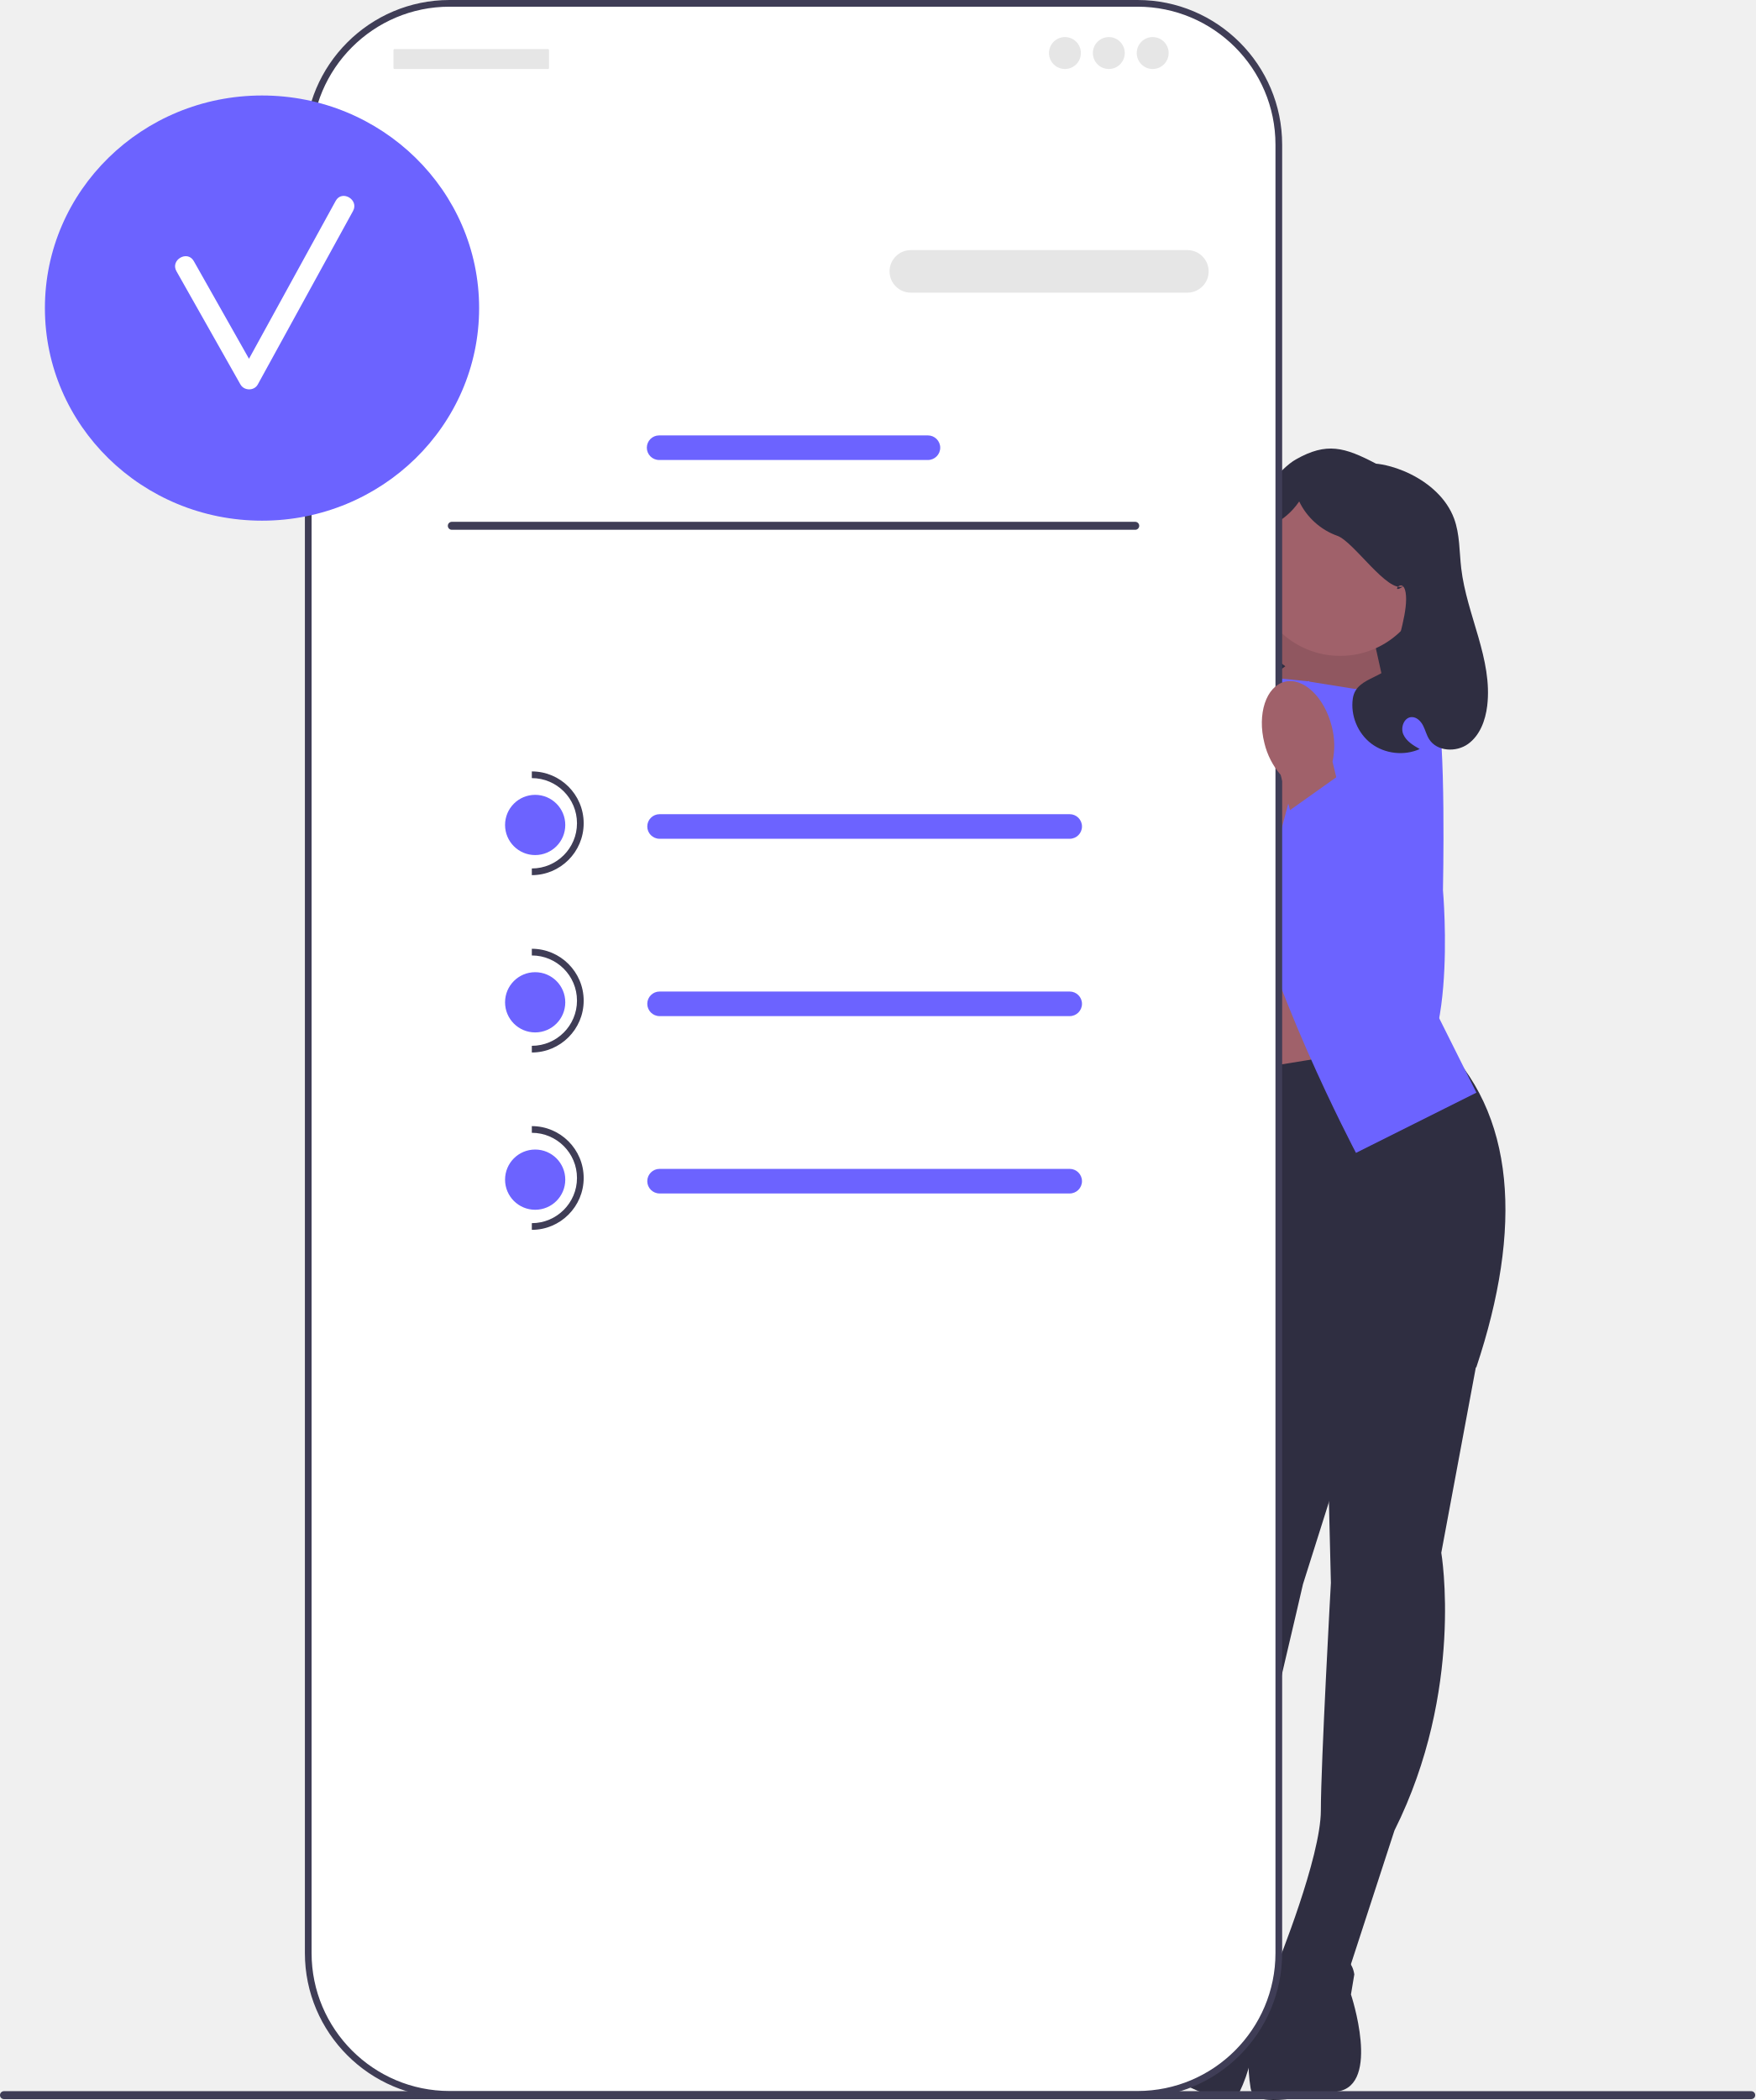
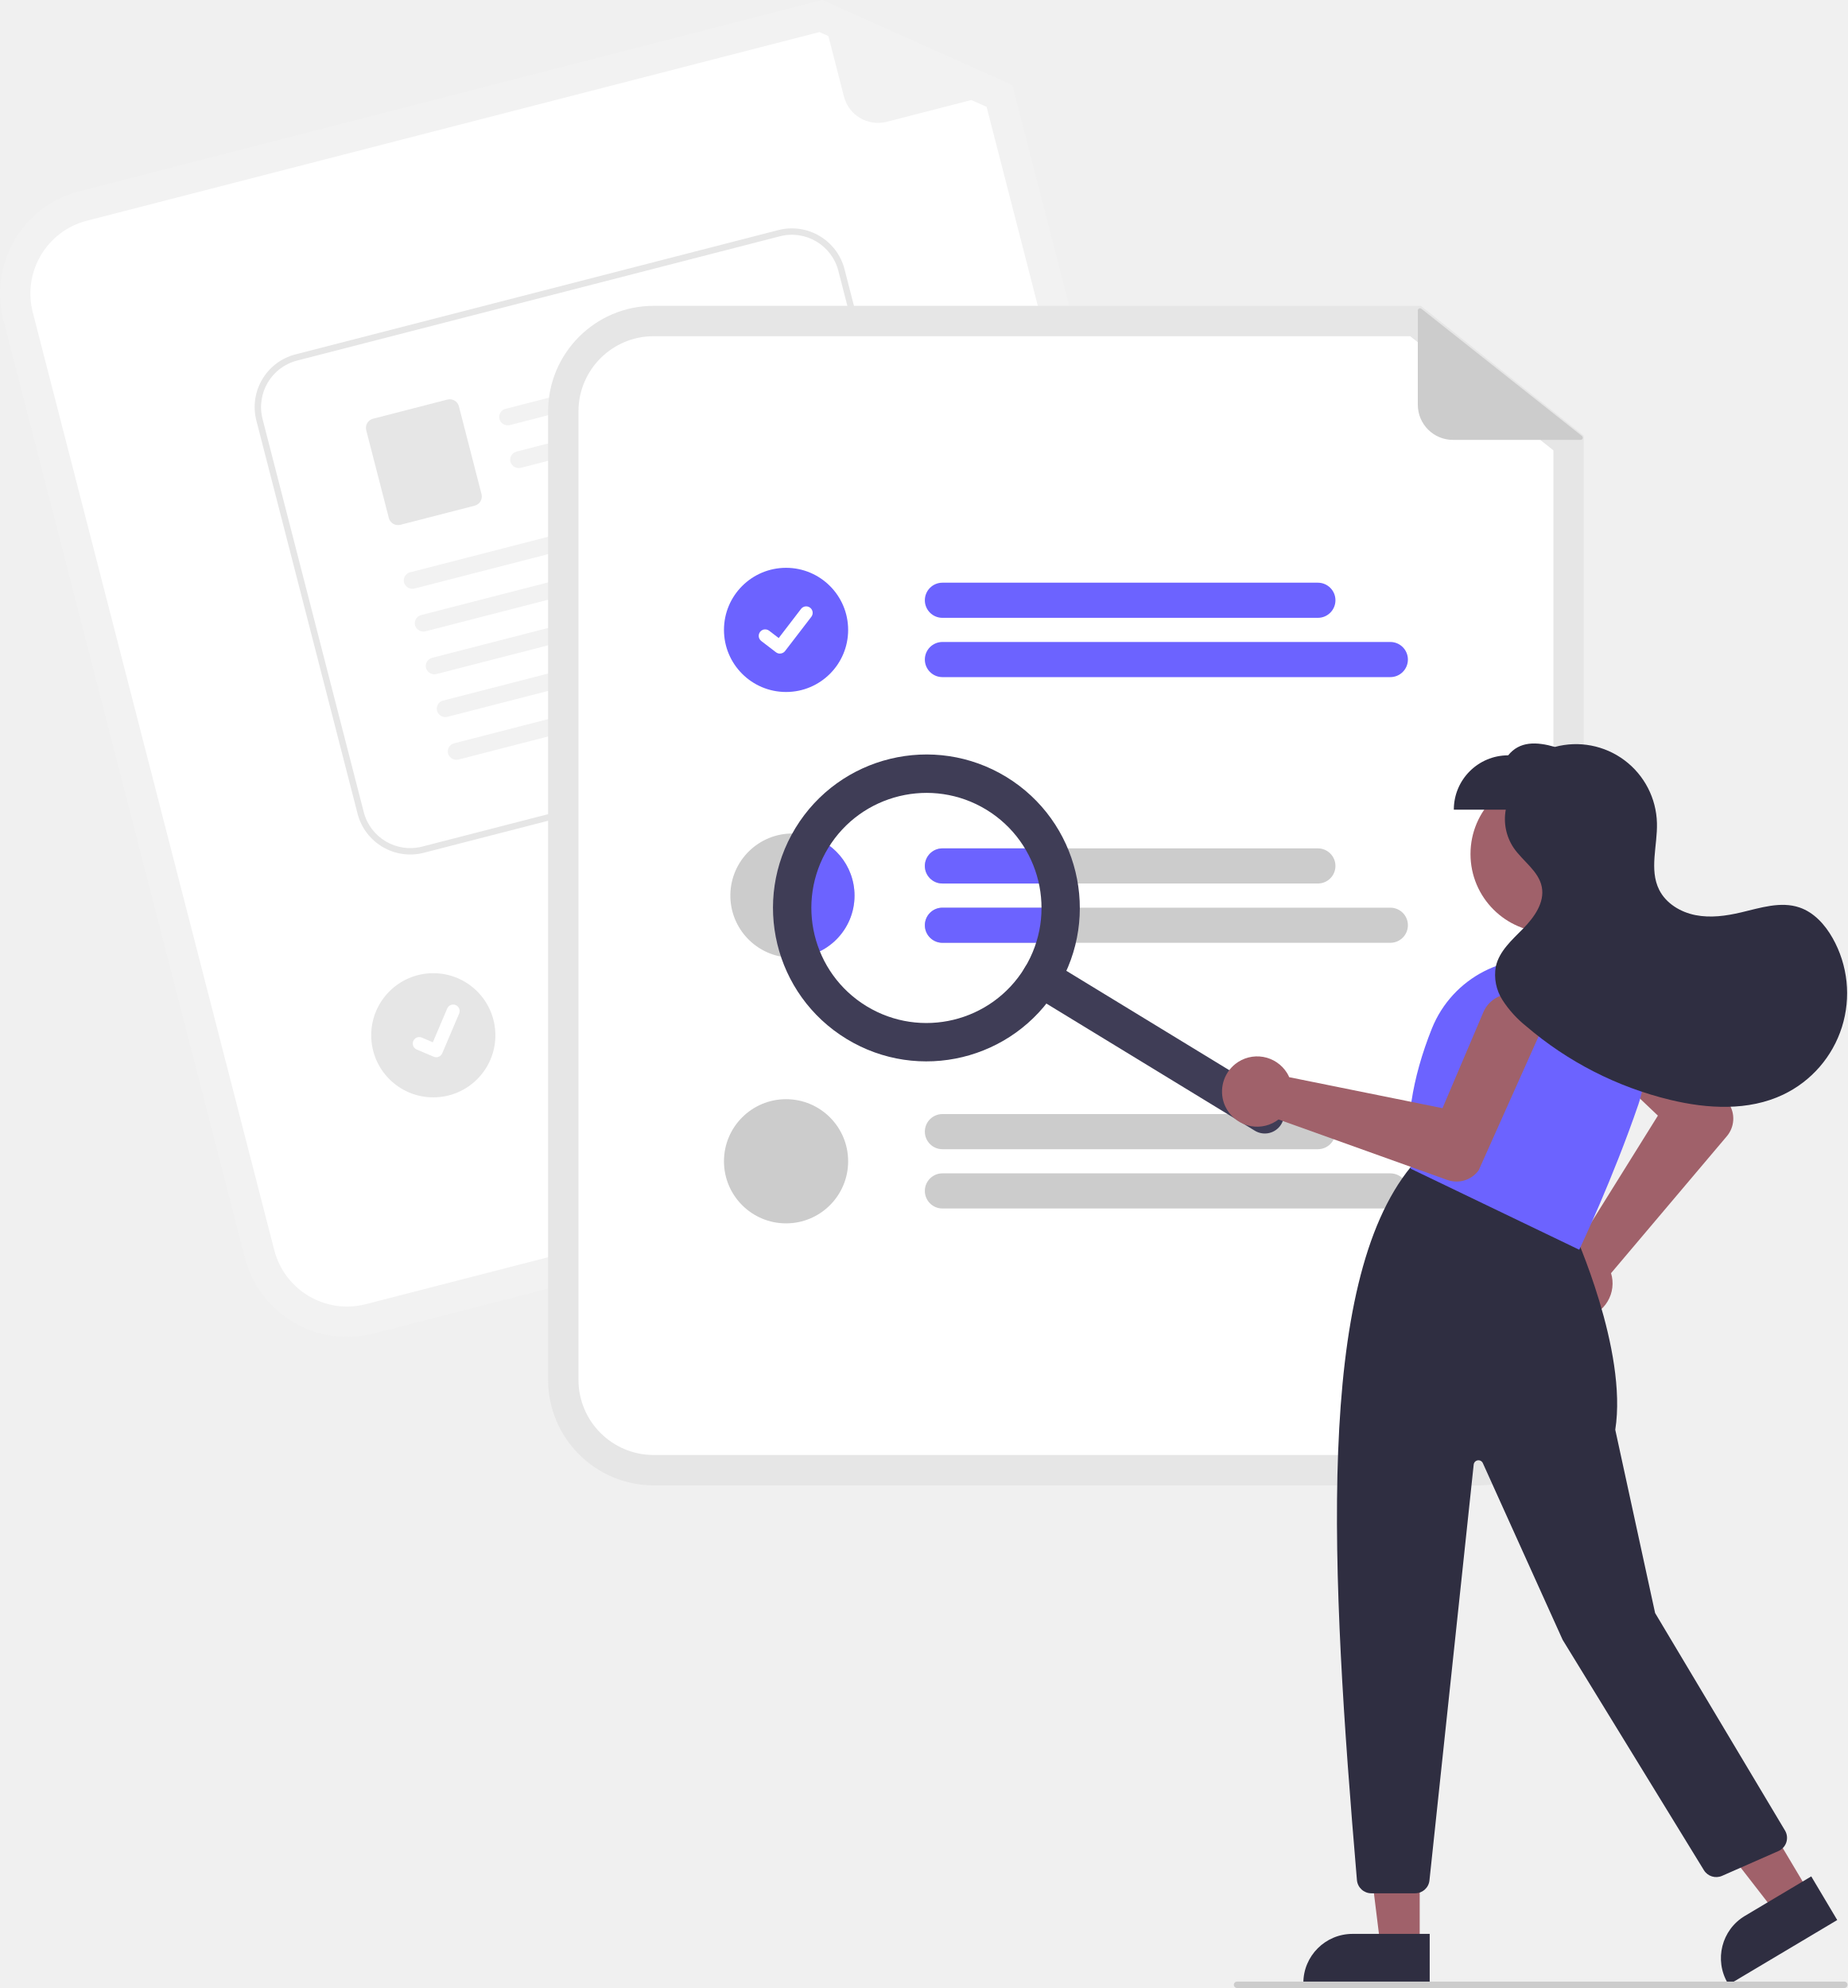
- <svg xmlns="http://www.w3.org/2000/svg" width="524.67" height="627.583" viewBox="0 0 524.67 627.583">
-   <path d="M369.046,148.038h51.762v17.044c0,28.568-23.194,51.762-51.762,51.762h-0v-68.806h0Z" transform="translate(789.8544 364.8812) rotate(-180)" fill="#2f2e41" />
-   <polygon points="409.335 185.027 418.235 225.056 366.083 216.397 387.335 178.538 409.335 185.027" fill="#a0616a" />
-   <polygon points="409.335 185.027 418.235 225.056 366.083 216.397 387.335 178.538 409.335 185.027" opacity=".1" />
-   <rect x="359.335" y="270.538" width="50" height="74" transform="translate(768.67 615.0769) rotate(-180)" fill="#a0616a" />
-   <path d="M441.835,405.038l-11,59s7,41-14,83l-14,43-21-3s13-32,13-46c0-14,3-68,3-68l-1.5-61.618,45.5-6.382Z" fill="#2f2e41" />
-   <path d="M378.835,586.038s24-9,26,4l-1,6s9,27-4,29c-13,2-25,5-26-1-1-6-.984-13.49,1.508-18.745,2.492-5.255,3.492-19.255,3.492-19.255Z" fill="#2f2e41" />
-   <g>
-     <path d="M366.134,395.886l-5.842,59.732s-18.126,37.436-9.635,83.619l1.489,45.197,21.006,2.959s-3.588-34.353,.306-47.801c3.894-13.448,16.03-66.152,16.03-66.152l18.577-58.77-41.93-18.784Z" fill="#2f2e41" />
-     <path d="M376.311,587.267s-20.55-15.32-26.087-3.389l-.708,6.041s-16.154,23.432-4.223,28.968c11.931,5.537,22.623,11.755,25.252,6.27,2.629-5.485,4.697-12.684,3.765-18.425-.932-5.741,2.001-19.467,2.001-19.467Z" fill="#2f2e41" />
-   </g>
-   <path d="M429.835,310.538c23.519,21.948,25.264,56.673,11.5,98,0,0-44,30-76-8l-16-77,80.5-13Z" fill="#2f2e41" />
-   <path d="M390.335,203.538l25,4-2,63,28,56-36,18s-28-53-33-86c-5-33-2-57-2-57l20,2Z" fill="#6c63ff" />
-   <path d="M371.335,205.538l-25,4,2,63-6,58,14,16s28-53,33-86,2-57,2-57l-20,2Z" fill="#6c63ff" />
-   <path d="M401.335,207.038l5.5-1.5s19.5-2.5,22.5,5.5c3,8,2,55,2,55,0,0,5.16,57.685-14.92,58.343-20.08,.657-16.08-47.343-16.08-47.343l1-70Z" fill="#6c63ff" />
-   <circle cx="400.608" cy="170.131" r="25.881" fill="#a0616a" />
-   <path d="M368.335,209.038l-5.5-1.5s-19.5-2.5-22.5,5.5-2,55-2,55c0,0-5.16,57.685,14.92,58.343s16.08-47.343,16.08-47.343l-1-70Z" fill="#6c63ff" />
-   <path d="M385.658,205.75c-5.552-1.409-11.847,4.521-14.061,13.249-.932,3.474-1.019,7.121-.253,10.635l-2.386,9.92-.176-.009-18.818,44.349c-4.375,10.312-3.913,22.15,1.668,31.862,3.32,5.778,7.678,9.662,12.795,5.697,8.491-6.579,14.037-44.249,16.569-65.888l5.855-21.996c2.35-2.725,4.013-5.973,4.851-9.472,2.215-8.724-.491-16.938-6.043-18.347Z" fill="#a0616a" />
-   <path d="M351.06,191.069c1.316-4.003,3.915-7.507,5.078-11.557,1.544-5.378,4.831,6.552,5.151,.967,.61-10.617,16.813-37.926,26.063-43.172,9.25-5.246,14.563-3.664,23.987,1.262,0,0,4.575,.291,10.27,3.103,5.695,2.812,10.822,7.315,13.037,13.267,1.756,4.718,1.561,9.9,2.148,14.9,1.634,13.93,9.443,27.178,7.767,41.103-.523,4.345-2.174,8.837-5.726,11.392-3.552,2.555-9.291,2.277-11.629-1.421-.798-1.262-1.135-2.76-1.819-4.087-.684-1.327-1.919-2.565-3.412-2.524-2.244,.062-3.386,3.073-2.501,5.135s2.964,3.308,4.916,4.416c-4.649,2.091-10.416,1.44-14.482-1.635-4.066-3.076-6.261-8.448-5.513-13.491,1.054-7.106,11.406-5.635,12.626-12.715,.888-5.154,4.005-13.777,3.156-18.937-.849-5.16-4.928,1.088-.631-1.894-4.727,2.279-14.837-13.31-19.786-15.056-4.948-1.746-9.144-5.527-11.394-10.267-5.248,7.608-9.865,5.542-11.745,14.592-1.88,9.05-.142,29.61,7.598,34.662-3.097,2.113-5.567,5.136-7.02,8.592-.823,1.958-1.357,4.101-2.724,5.727-2.61,3.106-7.429,3.295-11.27,1.989-4.763-1.619-8.835-5.176-11.08-9.678-2.245-4.502-2.637-9.895-1.065-14.673Z" fill="#2f2e41" />
-   <path d="M0,626.136c0,.66,.53,1.19,1.19,1.19H523.48c.66,0,1.19-.53,1.19-1.19,0-.66-.53-1.19-1.19-1.19H1.19c-.66,0-1.19,.53-1.19,1.19Z" fill="#3f3d56" />
-   <g>
-     <path d="M340.038,1H134.369c-23.323,0-42.23,18.907-42.23,42.23V583.663c0,23.323,18.907,42.23,42.23,42.23h205.669c23.323,0,42.23-18.907,42.23-42.23V43.23c0-23.323-18.907-42.23-42.23-42.23Z" fill="#fff" />
-     <path d="M340.038,626.892H134.369c-23.837,0-43.23-19.393-43.23-43.229V43.23C91.139,19.393,110.532,0,134.369,0h205.669c23.837,0,43.23,19.393,43.23,43.23V583.663c0,23.837-19.393,43.229-43.23,43.229ZM134.369,2c-22.734,0-41.23,18.496-41.23,41.23V583.663c0,22.734,18.496,41.229,41.23,41.229h205.669c22.734,0,41.23-18.495,41.23-41.229V43.23c0-22.734-18.496-41.23-41.23-41.23H134.369Z" fill="#3f3d56" />
-     <path d="M75.144,94.566c-1.806,0-3.274,1.468-3.274,3.274v26.191c0,1.806,1.468,3.274,3.274,3.274s3.274-1.468,3.274-3.274v-26.191c0-1.806-1.468-3.274-3.274-3.274Z" fill="#3f3d56" />
-     <path d="M354.936,87.461h-82.668c-3.506,0-6.359-2.853-6.359-6.359s2.853-6.359,6.359-6.359h82.668c3.506,0,6.359,2.853,6.359,6.359s-2.853,6.359-6.359,6.359Z" fill="#e6e6e6" />
-     <path d="M277.382,137.469h-80.357c-2.026,0-3.674-1.648-3.674-3.674s1.648-3.674,3.674-3.674h80.357c2.026,0,3.674,1.648,3.674,3.674,0,2.026-1.648,3.674-3.674,3.674Z" fill="#6c63ff" />
-     <ellipse cx="78.322" cy="92.07" rx="64.899" ry="63.532" fill="#6c63ff" />
-     <path d="M100.349,60.024c-8.64,15.733-17.28,31.465-25.92,47.198-5.507-9.73-10.983-19.476-16.503-29.198-1.906-3.358-7.092-.338-5.181,3.028,6.399,11.27,12.732,22.577,19.131,33.847,1.094,1.927,4.098,1.972,5.181,0,9.491-17.282,18.982-34.565,28.473-51.847,1.86-3.386-3.32-6.417-5.181-3.028Z" fill="#fff" />
-     <rect x="117.618" y="14.658" width="46.498" height="5.961" rx=".31" ry=".31" fill="#e6e6e6" />
-     <circle cx="318.336" cy="15.85" r="4.769" fill="#e6e6e6" />
-     <circle cx="331.451" cy="15.85" r="4.769" fill="#e6e6e6" />
-     <circle cx="344.566" cy="15.85" r="4.769" fill="#e6e6e6" />
-     <path d="M133.868,157.136c0,.66,.53,1.19,1.19,1.19h204.29c.66,0,1.19-.53,1.19-1.19,0-.66-.53-1.19-1.19-1.19H135.058c-.66,0-1.19,.53-1.19,1.19Z" fill="#3f3d56" />
-     <g>
-       <path d="M319.758,250.667h-122.598c-2.026,0-3.674-1.648-3.674-3.674s1.648-3.674,3.674-3.674h122.598c2.026,0,3.674,1.648,3.674,3.674,0,2.026-1.648,3.674-3.674,3.674Z" fill="#6c63ff" />
-       <path d="M319.758,303.667h-122.598c-2.026,0-3.674-1.648-3.674-3.674s1.648-3.674,3.674-3.674h122.598c2.026,0,3.674,1.648,3.674,3.674,0,2.026-1.648,3.674-3.674,3.674Z" fill="#6c63ff" />
-       <path d="M319.758,356.667h-122.598c-2.026,0-3.674-1.648-3.674-3.674s1.648-3.674,3.674-3.674h122.598c2.026,0,3.674,1.648,3.674,3.674,0,2.026-1.648,3.674-3.674,3.674Z" fill="#6c63ff" />
-       <circle cx="159.975" cy="246.538" r="9" fill="#6c63ff" />
-       <path d="M158.975,261.538v-2c7.444,0,13.5-6.056,13.5-13.5s-6.056-13.5-13.5-13.5v-2c8.547,0,15.5,6.953,15.5,15.5s-6.953,15.5-15.5,15.5Z" fill="#3f3d56" />
-       <circle cx="159.975" cy="299.538" r="9" fill="#6c63ff" />
-       <path d="M158.975,314.538v-2c7.444,0,13.5-6.056,13.5-13.5,0-7.444-6.056-13.5-13.5-13.5v-2c8.547,0,15.5,6.953,15.5,15.5s-6.953,15.5-15.5,15.5Z" fill="#3f3d56" />
-       <circle cx="159.975" cy="352.538" r="9" fill="#6c63ff" />
-       <path d="M158.975,367.538v-2c7.444,0,13.5-6.056,13.5-13.5s-6.056-13.5-13.5-13.5v-2c8.547,0,15.5,6.953,15.5,15.5s-6.953,15.5-15.5,15.5Z" fill="#3f3d56" />
-     </g>
-   </g>
-   <path d="M384.012,203.75c5.552-1.409,11.847,4.521,14.061,13.249,.932,3.474,1.019,7.121,.253,10.635l2.386,9.92,.176-.009,18.818,44.349c4.375,10.312,3.913,22.15-1.668,31.862-3.32,5.778-7.678,9.662-12.795,5.697-8.491-6.579-14.037-44.249-16.569-65.888l-5.855-21.996c-2.35-2.725-4.013-5.973-4.851-9.472-2.215-8.724,.491-16.938,6.043-18.347Z" fill="#a0616a" />
-   <polygon points="405.389 228.053 384.335 243.019 394.862 309.313 408.065 326.388 423.444 321.069 427.941 289.73 422.649 259.423 405.389 228.053" fill="#6c63ff" />
+ <svg xmlns="http://www.w3.org/2000/svg" data-name="Layer 1" width="578.001" height="621.926" viewBox="0 0 578.001 621.926">
+   <path d="M677.642,491.897l-249.849,64.339a33.037,33.037,0,0,1-40.187-23.728L312.046,239.081a33.037,33.037,0,0,1,23.728-40.187l232.444-59.857L627.712,165.671l73.658,286.039A33.037,33.037,0,0,1,677.642,491.897Z" transform="translate(-310.9993 -139.0372)" fill="#f2f2f2" />
+   <path d="M338.143,208.094a23.527,23.527,0,0,0-16.897,28.618l75.561,293.427a23.527,23.527,0,0,0,28.618,16.897l249.849-64.339a23.527,23.527,0,0,0,16.897-28.618l-72.517-281.607-52.285-23.406Z" transform="translate(-310.9993 -139.0372)" fill="#fff" />
+   <path d="M627.077,167.185l-38.667,9.957a10.991,10.991,0,0,1-13.384-7.903L567.671,140.68a.687.687,0,0,1,.944-.799l58.57,26.011A.687.687,0,0,1,627.077,167.185Z" transform="translate(-310.9993 -139.0372)" fill="#f2f2f2" />
+   <path d="M606.734,417.765,492.982,447.058a5.495,5.495,0,0,1-2.741-10.644L603.994,407.122a5.495,5.495,0,1,1,2.741,10.644Z" transform="translate(-310.9993 -139.0372)" fill="#ccc" />
+   <path d="M633.312,430.073l-135.705,34.946A5.495,5.495,0,0,1,494.866,454.375l135.705-34.946a5.495,5.495,0,0,1,2.741,10.644Z" transform="translate(-310.9993 -139.0372)" fill="#ccc" />
+   <circle id="a597741b-ffcf-4aba-98b0-6652ef5d57c9" data-name="Ellipse 44" cx="135.555" cy="323.878" r="19.423" fill="#e6e6e6" />
+   <path d="M594.639,366.934,443.564,405.823A17.019,17.019,0,0,1,422.863,393.597l-31.66-122.99a17.019,17.019,0,0,1,12.225-20.701l151.075-38.889a17.019,17.019,0,0,1,20.701,12.225l31.66,122.99A17.019,17.019,0,0,1,594.639,366.934Z" transform="translate(-310.9993 -139.0372)" fill="#fff" />
+   <path d="M594.639,366.934,443.564,405.823A17.019,17.019,0,0,1,422.863,393.597l-31.66-122.99a17.019,17.019,0,0,1,12.225-20.701l151.075-38.889a17.019,17.019,0,0,1,20.701,12.225l31.66,122.99A17.019,17.019,0,0,1,594.639,366.934ZM403.927,251.842a15.017,15.017,0,0,0-10.787,18.266l31.66,122.99a15.017,15.017,0,0,0,18.266,10.787l151.075-38.889a15.017,15.017,0,0,0,10.787-18.266L573.268,223.74a15.017,15.017,0,0,0-18.266-10.787Z" transform="translate(-310.9993 -139.0372)" fill="#e6e6e6" />
+   <path id="b056fd3f-f1a0-44f0-b006-deff0bee637d-236" data-name="Path 411" d="M546.839,252.371l-76.246,19.627a2.731,2.731,0,0,1-3.308-1.719,2.631,2.631,0,0,1,1.853-3.339l77.613-19.979c3.135,1.589,2.31,4.838.087,5.41Z" transform="translate(-310.9993 -139.0372)" fill="#f2f2f2" />
+   <path id="f1ea6668-a825-428d-96fe-a2c4e1b5a672-237" data-name="Path 412" d="M550.282,265.745l-76.246,19.627A2.731,2.731,0,0,1,470.728,283.653a2.631,2.631,0,0,1,1.853-3.339l77.613-19.979c3.135,1.589,2.31,4.838.087,5.41Z" transform="translate(-310.9993 -139.0372)" fill="#f2f2f2" />
+   <path id="ee9aa382-a9c9-40d0-8ed3-22ec2dd616d6-238" data-name="Path 413" d="M459.514,297.229l-23.269,5.99a2.962,2.962,0,0,1-3.603-2.128l-7.069-27.46a2.962,2.962,0,0,1,2.128-3.603l23.269-5.99a2.963,2.963,0,0,1,3.603,2.128l7.069,27.46a2.962,2.962,0,0,1-2.128,3.603Z" transform="translate(-310.9993 -139.0372)" fill="#e6e6e6" />
+   <path id="be954d2b-d8b8-4d26-80a0-a319e99a4b10-239" data-name="Path 414" d="M557.109,293.185,440.744,323.139a2.731,2.731,0,0,1-3.308-1.719,2.631,2.631,0,0,1,1.853-3.339L557.022,287.775c3.135,1.589,2.31,4.838.087,5.41Z" transform="translate(-310.9993 -139.0372)" fill="#f2f2f2" />
+   <path id="baaae9e4-1b4d-40c2-8a9d-f2abb078b489-240" data-name="Path 415" d="M560.553,306.563,444.188,336.517a2.731,2.731,0,0,1-3.308-1.719,2.631,2.631,0,0,1,1.853-3.339l117.733-30.306c3.135,1.589,2.31,4.838.087,5.41Z" transform="translate(-310.9993 -139.0372)" fill="#f2f2f2" />
+   <path id="a91bf4c9-37f6-4391-92ed-1882bd0ce21c-241" data-name="Path 416" d="M563.994,319.932,447.63,349.886a2.731,2.731,0,0,1-3.308-1.719,2.631,2.631,0,0,1,1.853-3.339l117.733-30.306c3.135,1.589,2.31,4.838.087,5.41Z" transform="translate(-310.9993 -139.0372)" fill="#f2f2f2" />
+   <path id="efb98e07-468b-4c85-9a64-ee4cc5493d6f-242" data-name="Path 417" d="M567.438,333.309,451.073,363.263a2.731,2.731,0,0,1-3.308-1.719,2.631,2.631,0,0,1,1.853-3.339L567.351,327.899c3.135,1.589,2.31,4.838.087,5.41Z" transform="translate(-310.9993 -139.0372)" fill="#f2f2f2" />
+   <path id="aeb1db98-32e5-40b8-ab89-fdad6a3263dc-243" data-name="Path 418" d="M570.879,346.679,454.515,376.633a2.731,2.731,0,0,1-3.308-1.719,2.631,2.631,0,0,1,1.853-3.339l117.733-30.306c3.135,1.589,2.31,4.838.087,5.41Z" transform="translate(-310.9993 -139.0372)" fill="#f2f2f2" />
+   <path id="be265de5-288f-49a7-867d-c42e7cdbf4db-244" data-name="Path 395" d="M447.987,469.723a2.014,2.014,0,0,1-1.274-.088l-.025-.01L441.397,467.382a2.029,2.029,0,1,1,1.587-3.734l3.429,1.458,4.493-10.569a2.028,2.028,0,0,1,2.659-1.073l.001 0-.027.069.028-.069a2.03,2.03,0,0,1,1.072,2.66l-5.286,12.427a2.029,2.029,0,0,1-1.365,1.168Z" transform="translate(-310.9993 -139.0372)" fill="#fff" />
+   <path d="M773.475,603.715h-258a33.037,33.037,0,0,1-33-33v-303a33.037,33.037,0,0,1,33-33H755.501l50.973,40.629V570.715A33.037,33.037,0,0,1,773.475,603.715Z" transform="translate(-310.9993 -139.0372)" fill="#e6e6e6" />
+   <path d="M515.474,244.215a23.527,23.527,0,0,0-23.5,23.5v303a23.527,23.527,0,0,0,23.5,23.5h258a23.527,23.527,0,0,0,23.5-23.5V279.92l-44.796-35.706Z" transform="translate(-310.9993 -139.0372)" fill="#fff" />
+   <path d="M723.294,332.319H605.83a5.495,5.495,0,0,1,0-10.991H723.294a5.495,5.495,0,1,1,0,10.991Z" transform="translate(-310.9993 -139.0372)" fill="#6c63ff" />
+   <path d="M745.962,350.866H605.83a5.495,5.495,0,0,1,0-10.991H745.962a5.495,5.495,0,1,1,0,10.991Z" transform="translate(-310.9993 -139.0372)" fill="#6c63ff" />
+   <path d="M723.294,404.443h-117.46a5.495,5.495,0,1,0,0,10.99h117.46a5.495,5.495,0,0,0,0-10.99Z" transform="translate(-310.9993 -139.0372)" fill="#ccc" />
+   <path d="M745.964,422.993H605.834a5.495,5.495,0,1,0,0,10.99H745.964a5.495,5.495,0,0,0,0-10.99Z" transform="translate(-310.9993 -139.0372)" fill="#ccc" />
+   <path d="M723.294,498.554H605.83a5.495,5.495,0,0,1,0-10.991H723.294a5.495,5.495,0,1,1,0,10.991Z" transform="translate(-310.9993 -139.0372)" fill="#ccc" />
+   <path d="M745.962,517.101H605.83a5.495,5.495,0,0,1,0-10.991H745.962a5.495,5.495,0,1,1,0,10.991Z" transform="translate(-310.9993 -139.0372)" fill="#ccc" />
+   <circle id="abdb8e2f-a218-463c-85f4-c869fef49971" data-name="Ellipse 44" cx="245.916" cy="197.06" r="19.423" fill="#6c63ff" />
+   <path id="ba7dbbd6-0052-44b1-a552-47a8298b8d3e-245" data-name="Path 395" d="M554.99,343.506a2.014,2.014,0,0,1-1.212-.403l-.022-.016-4.565-3.492a2.029,2.029,0,1,1,2.468-3.22l2.957,2.267,6.987-9.115a2.028,2.028,0,0,1,2.843-.376l.001 0-.043.06.045-.06a2.03,2.03,0,0,1,.375,2.843l-8.218,10.716a2.029,2.029,0,0,1-1.613.791Z" transform="translate(-310.9993 -139.0372)" fill="#fff" />
+   <path d="M578.334,419.213a19.423,19.423,0,0,1-19.42,19.43,4.176,4.176,0,0,1-.5-.02,19.422,19.422,0,1,1,19.92-19.41Z" transform="translate(-310.9993 -139.0372)" fill="#ccc" />
+   <circle id="e4a71040-498e-4958-ad41-c2d79154b8f7" data-name="Ellipse 44" cx="245.916" cy="363.295" r="19.423" fill="#ccc" />
+   <path d="M805.482,276.651h-39.929a10.991,10.991,0,0,1-10.991-10.991v-29.491a.687.687,0,0,1,1.113-.538l50.233,39.795A.687.687,0,0,1,805.482,276.651Z" transform="translate(-310.9993 -139.0372)" fill="#ccc" />
+   <path d="M578.334,419.213a19.423,19.423,0,0,1-19.42,19.43,4.176,4.176,0,0,1-.5-.02,42.051,42.051,0,0,1,3.77-38.56A19.433,19.433,0,0,1,578.334,419.213Z" transform="translate(-310.9993 -139.0372)" fill="#6c63ff" />
+   <path d="M600.334,409.943a5.51,5.51,0,0,1,5.5-5.5h29.27a41.573,41.573,0,0,1,3.61,10.99H605.834A5.501,5.501,0,0,1,600.334,409.943Z" transform="translate(-310.9993 -139.0372)" fill="#6c63ff" />
+   <path d="M639.394,422.993a41.924,41.924,0,0,1-1.46,10.99h-32.1a5.495,5.495,0,1,1,0-10.99Z" transform="translate(-310.9993 -139.0372)" fill="#6c63ff" />
+   <path d="M711.816,490.77a6,6,0,0,1-8.247,1.998l-70.005-42.7a6,6,0,0,1,6.249-10.245l70.005,42.7A6,6,0,0,1,711.816,490.77Z" transform="translate(-310.9993 -139.0372)" fill="#3f3d56" />
+   <path d="M641.811,448.07a48,48,0,1,1-15.983-65.974A48.054,48.054,0,0,1,641.811,448.07Zm-71.712-43.742a36,36,0,1,0,49.48-11.987A36.041,36.041,0,0,0,570.099,404.328Z" transform="translate(-310.9993 -139.0372)" fill="#3f3d56" />
+   <circle cx="484.603" cy="267.173" r="24.561" fill="#a0616a" />
+   <path d="M794.015,543.901a11.002,11.002,0,0,1,8.323-14.151,10.468,10.468,0,0,1,1.459-.18l25.872-41.523L806.036,465.58a9.432,9.432,0,1,1,13.121-13.553L851.786,484.201l.066.08a8.545,8.545,0,0,1-.594,10.185l-36.25,42.873a10.301,10.301,0,0,1,.27,1.046,11.003,11.003,0,0,1-9.875,13.116q-.468.041-.932.041A11.037,11.037,0,0,1,794.015,543.901Z" transform="translate(-310.9993 -139.0372)" fill="#a0616a" />
+   <polygon points="444.151 609.001 431.891 609 426.059 561.712 444.153 561.713 444.151 609.001" fill="#a0616a" />
+   <path d="M758.277,759.922l-39.531-.001v-.5a15.386,15.386,0,0,1,15.386-15.386h.001l24.144.001Z" transform="translate(-310.9993 -139.0372)" fill="#2f2e41" />
+   <polygon points="566.007 592.05 555.473 598.322 526.268 560.676 541.815 551.419 566.007 592.05" fill="#a0616a" />
+   <path d="M885.772,739.699l-33.966,20.223-.256-.43a15.386,15.386,0,0,1,5.348-21.092l.001-.001,20.745-12.352Z" transform="translate(-310.9993 -139.0372)" fill="#2f2e41" />
+   <path d="M735.512,727.213c-8.213-96.706-13.099-186.545,16.924-223.193l.232-.284,50.526,20.211.083.181c.17.371,16.974,37.333,13.054,62.194L828.794,643.649l40.636,68.041A4.501,4.501,0,0,1,867.379,718.118l-17.659,7.77a4.521,4.521,0,0,1-5.648-1.766l-44.204-72.08-24.968-55.286a1.5,1.5,0,0,0-2.859.459L758.201,727.311a4.492,4.492,0,0,1-4.475,4.024H739.998A4.53,4.53,0,0,1,735.512,727.213Z" transform="translate(-310.9993 -139.0372)" fill="#2f2e41" />
+   <path d="M752.606,504.786l-.241-.115-.038-.265c-1.887-13.21.347-27.888,6.64-43.625a34.636,34.636,0,0,1,40.202-20.743h0a34.594,34.594,0,0,1,22.061,16.964,34.221,34.221,0,0,1,2.373,27.425c-7.934,23.2-18.226,44.907-18.329,45.124l-.216.453Z" transform="translate(-310.9993 -139.0372)" fill="#6c63ff" />
+   <path d="M697.48,471.883A11.002,11.002,0,0,1,713.65,474.722a10.469,10.469,0,0,1,.679,1.304l47.954,9.692,12.768-30.004a9.432,9.432,0,1,1,17.289,7.544l-18.71,41.83-.052.09a8.545,8.545,0,0,1-9.748,3.01L710.978,489.247a10.303,10.303,0,0,1-.885.619,11.003,11.003,0,0,1-15.744-4.657q-.202-.424-.365-.859A11.037,11.037,0,0,1,697.48,471.883Z" transform="translate(-310.9993 -139.0372)" fill="#a0616a" />
+   <path d="M884.331,432.512c-2.366-4.192-5.812-8.031-10.369-9.581-5.885-2.001-12.257.13-18.307,1.552-4.662,1.096-9.532,1.767-14.23.842-4.698-.925-9.23-3.659-11.368-7.944-3.145-6.304-.496-13.821-.687-20.863a25.334,25.334,0,0,0-31.923-23.811c-5.793-1.672-11.039-1.827-14.623,2.627a17,17,0,0,0-17,17h16.255a16.15,16.15,0,0,0,2.454,11.931c2.87,4.216,7.859,7.266,8.82,12.274.931,4.854-2.368,9.459-5.829,12.987-3.46,3.528-7.475,7.024-8.556,11.846a14.689,14.689,0,0,0,2.104,10.565,34.403,34.403,0,0,0,7.386,8.136,108.402,108.402,0,0,0,45.038,23.04c11.704,2.818,24.506,3.548,35.371-1.635a35.126,35.126,0,0,0,15.465-48.967Z" transform="translate(-310.9993 -139.0372)" fill="#2f2e41" />
+   <path d="M888.001,760.963h-190a1,1,0,0,1,0-2h190a1,1,0,0,1,0,2Z" transform="translate(-310.9993 -139.0372)" fill="#ccc" />
</svg>
